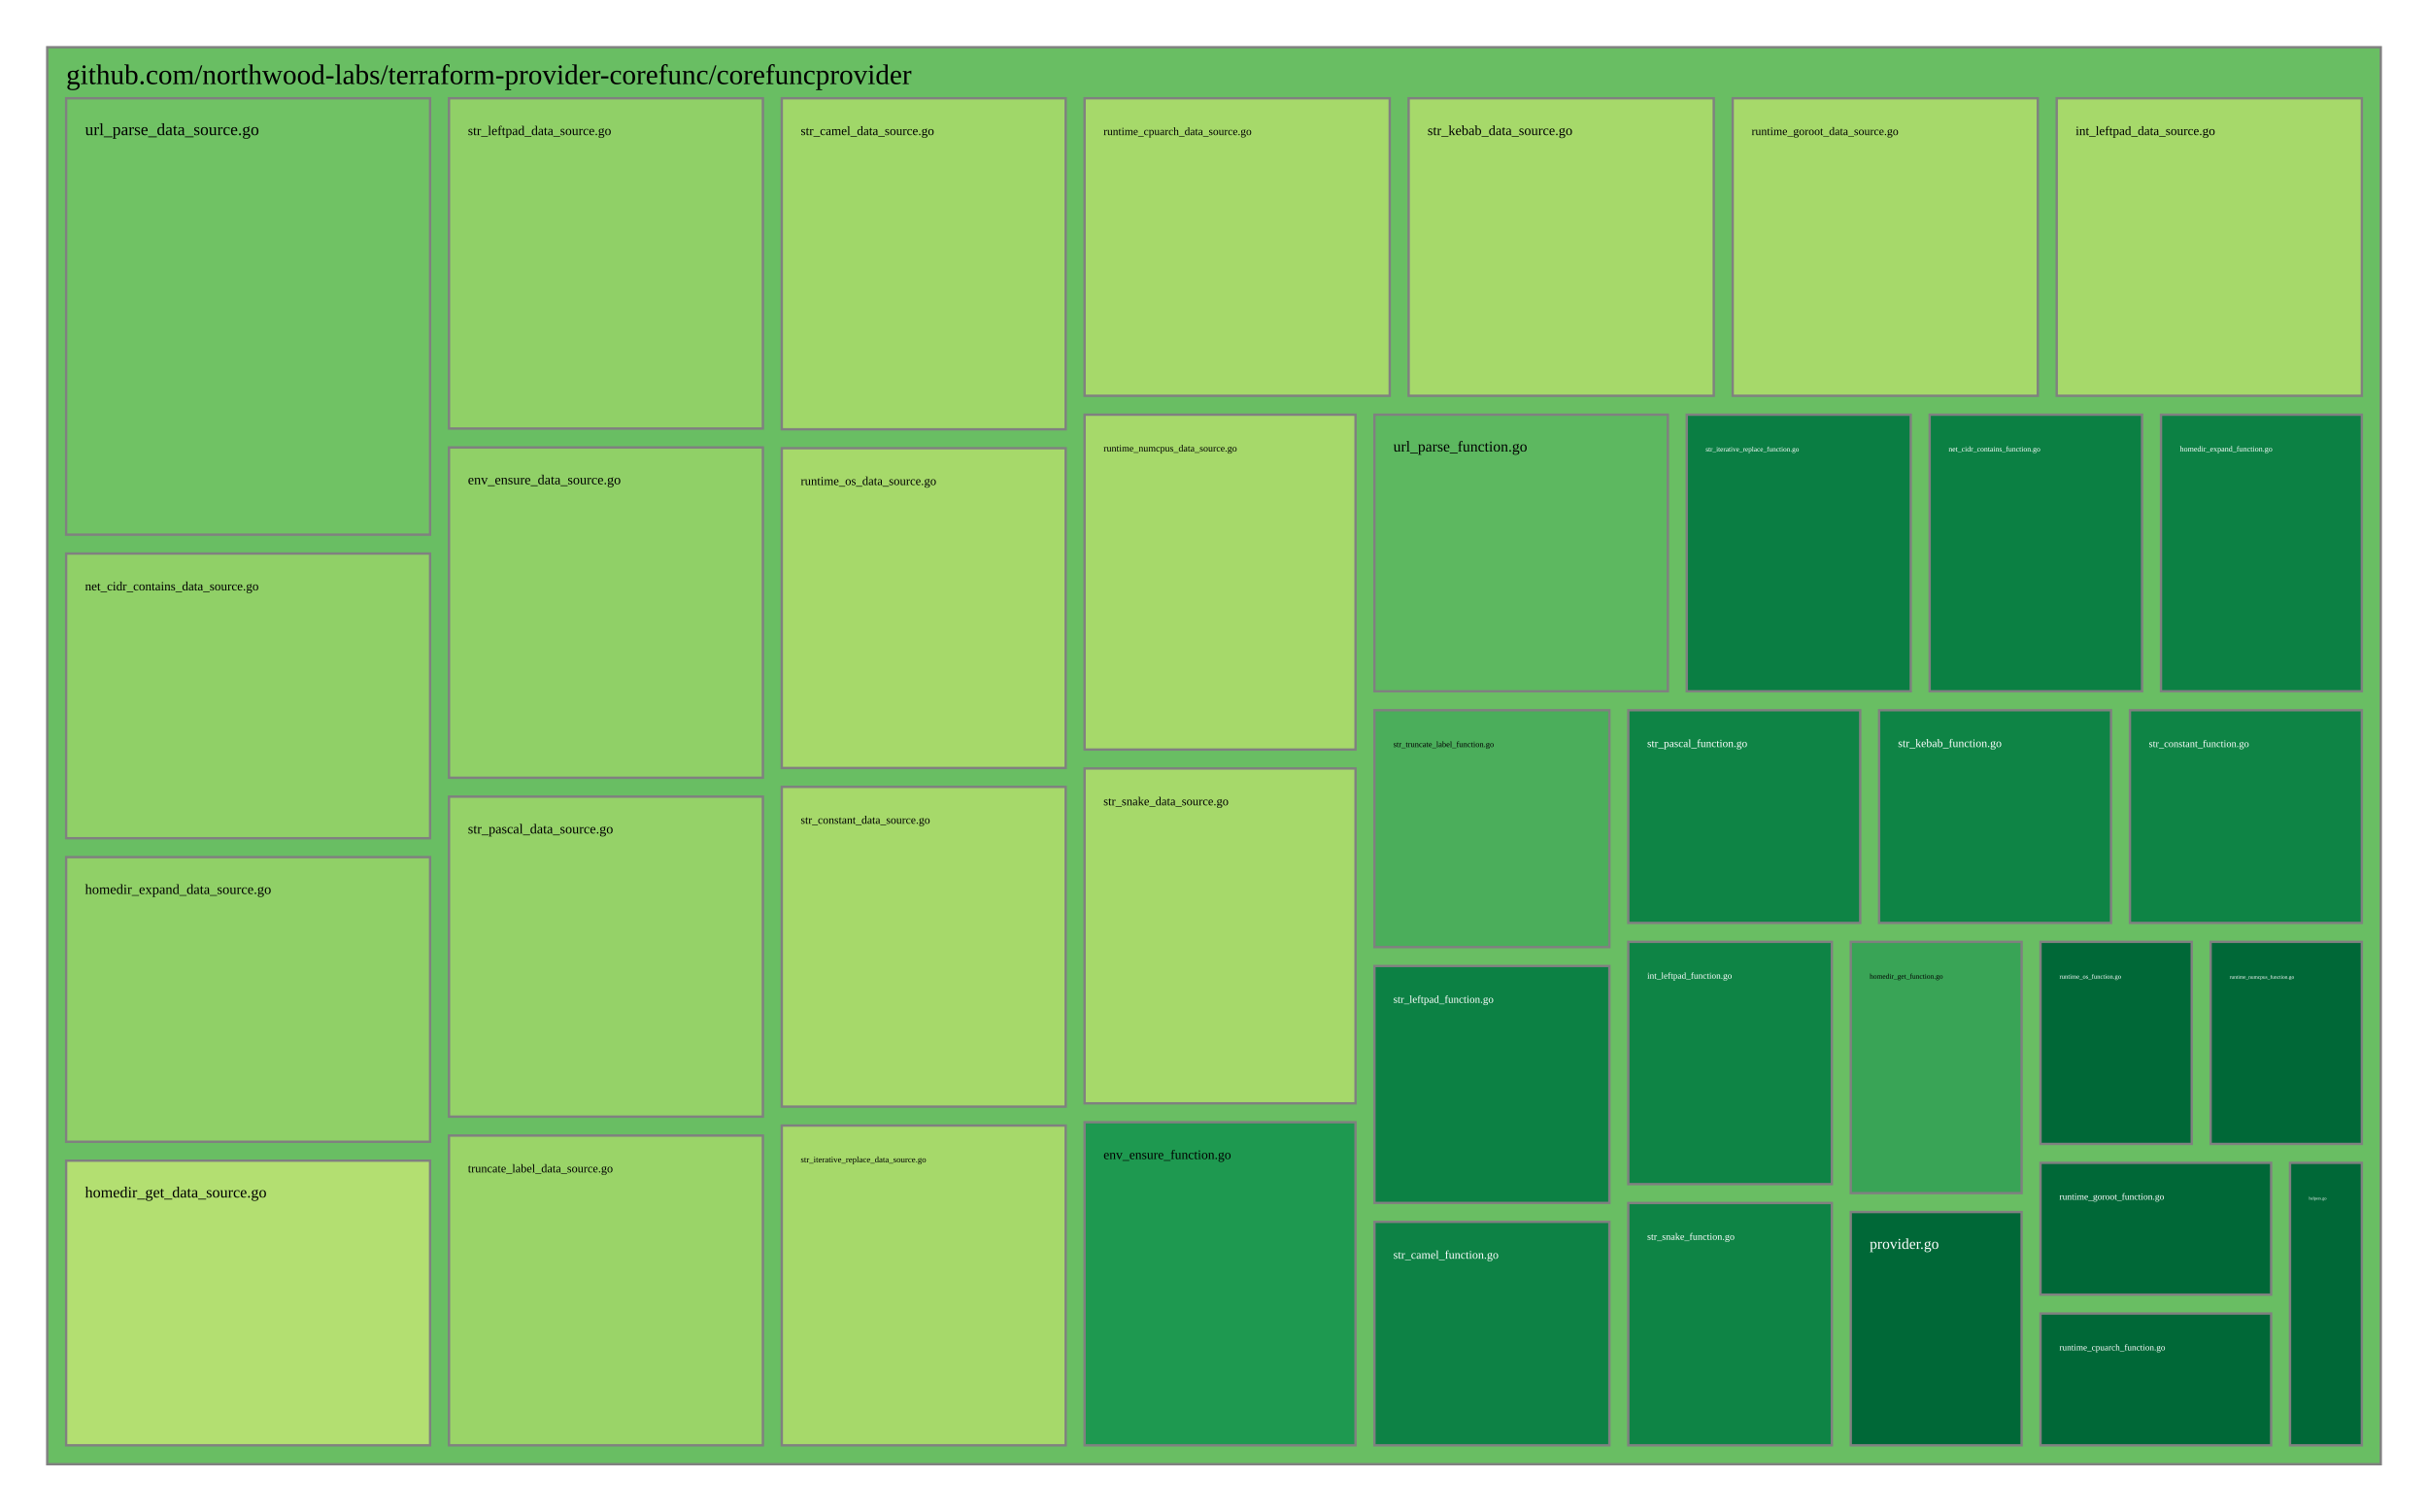
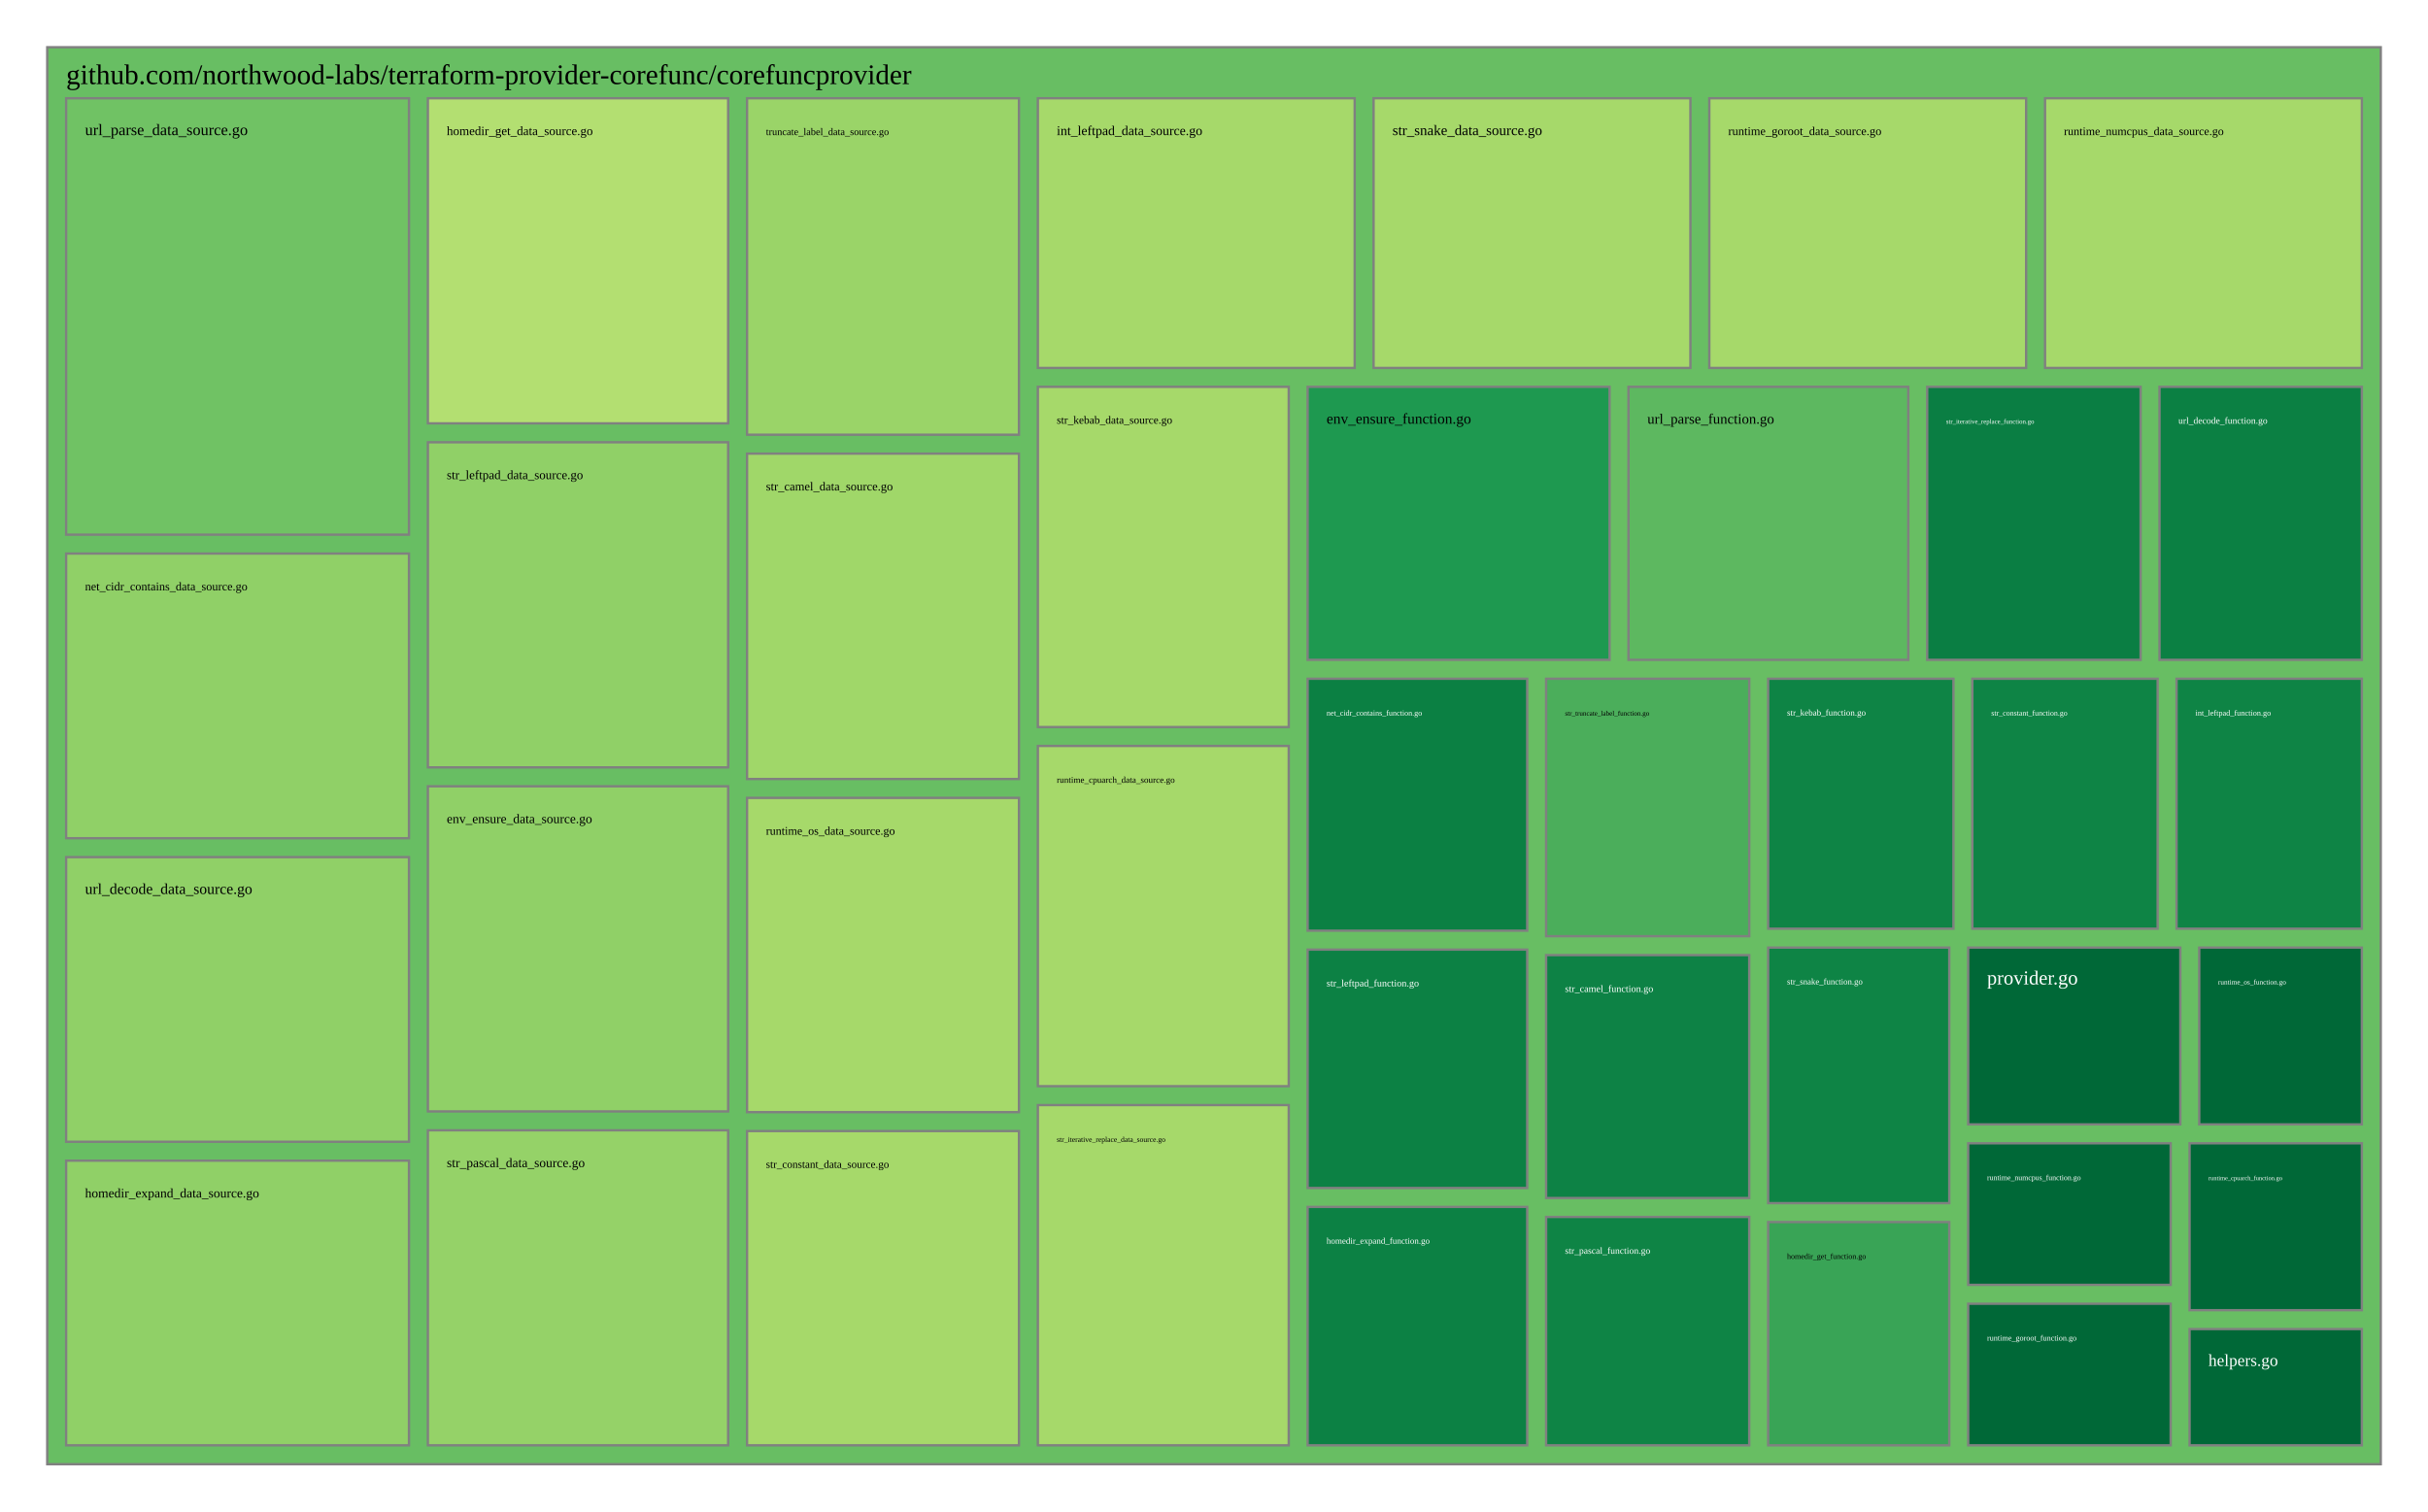
<svg xmlns="http://www.w3.org/2000/svg" viewBox="0 0 1028 640" style="background: white none repeat scroll 0% 0%;">
  <g>
-     <rect x="20" y="20" width="988" height="600" style="fill: rgb(105, 190, 99);opacity:1;fill-opacity:1.00;stroke:rgb(128,128,128);stroke-width:1px;stroke-opacity:1.00;" />
+     <rect x="20" y="20" width="988" height="600" style="fill: rgb(104, 190, 99);opacity:1;fill-opacity:1.00;stroke:rgb(128,128,128);stroke-width:1px;stroke-opacity:1.00;" />
    <text data-notex="1" text-anchor="start" transform="translate(28,35.6) scale(1)" style="font-family: Open Sans, verdana, arial, sans-serif !important; font-size: 12px; fill: rgb(0, 0, 0); fill-opacity: 1.00; white-space: pre;" data-math="N">github.com/northwood-labs/terraform-provider-corefunc/corefuncprovider</text>
  </g>
  <g>
-     <rect x="190.097" y="189.462" width="132.908" height="139.862" style="fill: rgb(144, 208, 103);opacity:1;fill-opacity:1.00;stroke:rgb(128,128,128);stroke-width:1px;stroke-opacity:1.00;" />
-     <text data-notex="1" text-anchor="start" transform="translate(198.0973,205.0617) scale(0.487117)" style="font-family: Open Sans, verdana, arial, sans-serif !important; font-size: 12px; fill: rgb(0, 0, 0); fill-opacity: 1.00; white-space: pre;" data-math="N">env_ensure_data_source.go</text>
+     <rect x="181.156" y="332.942" width="127.138" height="137.671" style="fill: rgb(144, 208, 103);opacity:1;fill-opacity:1.00;stroke:rgb(128,128,128);stroke-width:1px;stroke-opacity:1.00;" />
+     <text data-notex="1" text-anchor="start" transform="translate(189.1563,348.5422) scale(0.463075)" style="font-family: Open Sans, verdana, arial, sans-serif !important; font-size: 12px; fill: rgb(0, 0, 0); fill-opacity: 1.00; white-space: pre;" data-math="N">env_ensure_data_source.go</text>
  </g>
  <g>
-     <rect x="459.2" y="475.193" width="114.722" height="136.807" style="fill: rgb(30, 153, 80);opacity:1;fill-opacity:1.00;stroke:rgb(128,128,128);stroke-width:1px;stroke-opacity:1.00;" />
-     <text data-notex="1" text-anchor="start" transform="translate(467.2,490.793) scale(0.467432)" style="font-family: Open Sans, verdana, arial, sans-serif !important; font-size: 12px; fill: rgb(0, 0, 0); fill-opacity: 1.00; white-space: pre;" data-math="N">env_ensure_function.go</text>
+     <rect x="553.644" y="163.797" width="127.839" height="115.608" style="fill: rgb(30, 153, 80);opacity:1;fill-opacity:1.00;stroke:rgb(128,128,128);stroke-width:1px;stroke-opacity:1.00;" />
+     <text data-notex="1" text-anchor="start" transform="translate(561.6435,179.3972) scale(0.529539)" style="font-family: Open Sans, verdana, arial, sans-serif !important; font-size: 12px; fill: rgb(0, 0, 0); fill-opacity: 1.00; white-space: pre;" data-math="N">env_ensure_function.go</text>
  </g>
  <g>
-     <rect x="969.583" y="492.39" width="30.417" height="119.61" style="fill: rgb(0, 104, 55);opacity:1;fill-opacity:1.00;stroke:rgb(128,128,128);stroke-width:1px;stroke-opacity:1.00;" />
-     <text data-notex="1" text-anchor="start" transform="translate(977.5834,507.9903) scale(0.150173)" style="font-family: Open Sans, verdana, arial, sans-serif !important; font-size: 12px; fill: rgb(255, 255, 255); fill-opacity: 1.00; white-space: pre;" data-math="N">helpers.go</text>
+     <rect x="927.048" y="562.782" width="72.952" height="49.218" style="fill: rgb(0, 104, 55);opacity:1;fill-opacity:1.00;stroke:rgb(128,128,128);stroke-width:1px;stroke-opacity:1.00;" />
+     <text data-notex="1" text-anchor="start" transform="translate(935.0475,578.3821) scale(0.593255)" style="font-family: Open Sans, verdana, arial, sans-serif !important; font-size: 12px; fill: rgb(255, 255, 255); fill-opacity: 1.00; white-space: pre;" data-math="N">helpers.go</text>
  </g>
  <g>
-     <rect x="28" y="362.933" width="154.097" height="120.533" style="fill: rgb(144, 208, 103);opacity:1;fill-opacity:1.00;stroke:rgb(128,128,128);stroke-width:1px;stroke-opacity:1.00;" />
-     <text data-notex="1" text-anchor="start" transform="translate(36,378.5333) scale(0.496039)" style="font-family: Open Sans, verdana, arial, sans-serif !important; font-size: 12px; fill: rgb(0, 0, 0); fill-opacity: 1.00; white-space: pre;" data-math="N">homedir_expand_data_source.go</text>
+     <rect x="28" y="491.467" width="145.156" height="120.533" style="fill: rgb(144, 208, 103);opacity:1;fill-opacity:1.00;stroke:rgb(128,128,128);stroke-width:1px;stroke-opacity:1.00;" />
+     <text data-notex="1" text-anchor="start" transform="translate(36,507.0667) scale(0.463923)" style="font-family: Open Sans, verdana, arial, sans-serif !important; font-size: 12px; fill: rgb(0, 0, 0); fill-opacity: 1.00; white-space: pre;" data-math="N">homedir_expand_data_source.go</text>
  </g>
  <g>
-     <rect x="914.948" y="175.592" width="85.052" height="117.125" style="fill: rgb(12, 129, 68);opacity:1;fill-opacity:1.00;stroke:rgb(128,128,128);stroke-width:1px;stroke-opacity:1.00;" />
-     <text data-notex="1" text-anchor="start" transform="translate(922.9484,191.1923) scale(0.276649)" style="font-family: Open Sans, verdana, arial, sans-serif !important; font-size: 12px; fill: rgb(255, 255, 255); fill-opacity: 1.00; white-space: pre;" data-math="N">homedir_expand_function.go</text>
+     <rect x="553.644" y="511.047" width="92.968" height="100.953" style="fill: rgb(12, 129, 68);opacity:1;fill-opacity:1.00;stroke:rgb(128,128,128);stroke-width:1px;stroke-opacity:1.00;" />
+     <text data-notex="1" text-anchor="start" transform="translate(561.6435,526.6465) scale(0.308366)" style="font-family: Open Sans, verdana, arial, sans-serif !important; font-size: 12px; fill: rgb(255, 255, 255); fill-opacity: 1.00; white-space: pre;" data-math="N">homedir_expand_function.go</text>
  </g>
  <g>
-     <rect x="28" y="491.467" width="154.097" height="120.533" style="fill: rgb(179, 223, 113);opacity:1;fill-opacity:1.00;stroke:rgb(128,128,128);stroke-width:1px;stroke-opacity:1.00;" />
-     <text data-notex="1" text-anchor="start" transform="translate(36,507.0667) scale(0.553274)" style="font-family: Open Sans, verdana, arial, sans-serif !important; font-size: 12px; fill: rgb(0, 0, 0); fill-opacity: 1.00; white-space: pre;" data-math="N">homedir_get_data_source.go</text>
+     <rect x="181.156" y="41.6" width="127.138" height="137.671" style="fill: rgb(179, 223, 113);opacity:1;fill-opacity:1.00;stroke:rgb(128,128,128);stroke-width:1px;stroke-opacity:1.00;" />
+     <text data-notex="1" text-anchor="start" transform="translate(189.1563,57.2) scale(0.445264)" style="font-family: Open Sans, verdana, arial, sans-serif !important; font-size: 12px; fill: rgb(0, 0, 0); fill-opacity: 1.00; white-space: pre;" data-math="N">homedir_get_data_source.go</text>
  </g>
  <g>
-     <rect x="783.595" y="398.81" width="72.342" height="106.409" style="fill: rgb(57, 164, 86);opacity:1;fill-opacity:1.00;stroke:rgb(128,128,128);stroke-width:1px;stroke-opacity:1.00;" />
-     <text data-notex="1" text-anchor="start" transform="translate(791.5954,414.4098) scale(0.255174)" style="font-family: Open Sans, verdana, arial, sans-serif !important; font-size: 12px; fill: rgb(0, 0, 0); fill-opacity: 1.00; white-space: pre;" data-math="N">homedir_get_function.go</text>
+     <rect x="748.616" y="517.459" width="76.697" height="94.541" style="fill: rgb(57, 164, 86);opacity:1;fill-opacity:1.00;stroke:rgb(128,128,128);stroke-width:1px;stroke-opacity:1.00;" />
+     <text data-notex="1" text-anchor="start" transform="translate(756.6164,533.0592) scale(0.274894)" style="font-family: Open Sans, verdana, arial, sans-serif !important; font-size: 12px; fill: rgb(0, 0, 0); fill-opacity: 1.00; white-space: pre;" data-math="N">homedir_get_function.go</text>
  </g>
  <g>
-     <rect x="870.8" y="41.6" width="129.2" height="125.992" style="fill: rgb(166, 217, 106);opacity:1;fill-opacity:1.00;stroke:rgb(128,128,128);stroke-width:1px;stroke-opacity:1.00;" />
-     <text data-notex="1" text-anchor="start" transform="translate(878.8,57.2) scale(0.453526)" style="font-family: Open Sans, verdana, arial, sans-serif !important; font-size: 12px; fill: rgb(0, 0, 0); fill-opacity: 1.00; white-space: pre;" data-math="N">int_leftpad_data_source.go</text>
+     <rect x="439.42" y="41.6" width="134.145" height="114.197" style="fill: rgb(166, 217, 106);opacity:1;fill-opacity:1.00;stroke:rgb(128,128,128);stroke-width:1px;stroke-opacity:1.00;" />
+     <text data-notex="1" text-anchor="start" transform="translate(447.4198,57.2) scale(0.473338)" style="font-family: Open Sans, verdana, arial, sans-serif !important; font-size: 12px; fill: rgb(0, 0, 0); fill-opacity: 1.00; white-space: pre;" data-math="N">int_leftpad_data_source.go</text>
  </g>
  <g>
-     <rect x="689.401" y="398.81" width="86.195" height="102.595" style="fill: rgb(14, 132, 69);opacity:1;fill-opacity:1.00;stroke:rgb(128,128,128);stroke-width:1px;stroke-opacity:1.00;" />
-     <text data-notex="1" text-anchor="start" transform="translate(697.4008,414.4098) scale(0.31791)" style="font-family: Open Sans, verdana, arial, sans-serif !important; font-size: 12px; fill: rgb(255, 255, 255); fill-opacity: 1.00; white-space: pre;" data-math="N">int_leftpad_function.go</text>
+     <rect x="921.539" y="287.405" width="78.461" height="105.841" style="fill: rgb(14, 132, 69);opacity:1;fill-opacity:1.00;stroke:rgb(128,128,128);stroke-width:1px;stroke-opacity:1.00;" />
+     <text data-notex="1" text-anchor="start" transform="translate(929.5388,303.0052) scale(0.282886)" style="font-family: Open Sans, verdana, arial, sans-serif !important; font-size: 12px; fill: rgb(255, 255, 255); fill-opacity: 1.00; white-space: pre;" data-math="N">int_leftpad_function.go</text>
  </g>
  <g>
-     <rect x="28" y="234.4" width="154.097" height="120.533" style="fill: rgb(144, 208, 103);opacity:1;fill-opacity:1.00;stroke:rgb(128,128,128);stroke-width:1px;stroke-opacity:1.00;" />
-     <text data-notex="1" text-anchor="start" transform="translate(36,250) scale(0.449535)" style="font-family: Open Sans, verdana, arial, sans-serif !important; font-size: 12px; fill: rgb(0, 0, 0); fill-opacity: 1.00; white-space: pre;" data-math="N">net_cidr_contains_data_source.go</text>
+     <rect x="28" y="234.4" width="145.156" height="120.533" style="fill: rgb(144, 208, 103);opacity:1;fill-opacity:1.00;stroke:rgb(128,128,128);stroke-width:1px;stroke-opacity:1.00;" />
+     <text data-notex="1" text-anchor="start" transform="translate(36,250) scale(0.420431)" style="font-family: Open Sans, verdana, arial, sans-serif !important; font-size: 12px; fill: rgb(0, 0, 0); fill-opacity: 1.00; white-space: pre;" data-math="N">net_cidr_contains_data_source.go</text>
  </g>
  <g>
-     <rect x="816.999" y="175.592" width="89.949" height="117.125" style="fill: rgb(11, 128, 67);opacity:1;fill-opacity:1.00;stroke:rgb(128,128,128);stroke-width:1px;stroke-opacity:1.00;" />
-     <text data-notex="1" text-anchor="start" transform="translate(824.9993,191.1923) scale(0.265622)" style="font-family: Open Sans, verdana, arial, sans-serif !important; font-size: 12px; fill: rgb(255, 255, 255); fill-opacity: 1.00; white-space: pre;" data-math="N">net_cidr_contains_function.go</text>
+     <rect x="553.644" y="287.405" width="92.968" height="106.688" style="fill: rgb(11, 128, 67);opacity:1;fill-opacity:1.00;stroke:rgb(128,128,128);stroke-width:1px;stroke-opacity:1.00;" />
+     <text data-notex="1" text-anchor="start" transform="translate(561.6435,303.0052) scale(0.276466)" style="font-family: Open Sans, verdana, arial, sans-serif !important; font-size: 12px; fill: rgb(255, 255, 255); fill-opacity: 1.00; white-space: pre;" data-math="N">net_cidr_contains_function.go</text>
  </g>
  <g>
-     <rect x="783.595" y="513.219" width="72.342" height="98.781" style="fill: rgb(0, 104, 55);opacity:1;fill-opacity:1.00;stroke:rgb(128,128,128);stroke-width:1px;stroke-opacity:1.00;" />
-     <text data-notex="1" text-anchor="start" transform="translate(791.5954,528.8185) scale(0.533545)" style="font-family: Open Sans, verdana, arial, sans-serif !important; font-size: 12px; fill: rgb(255, 255, 255); fill-opacity: 1.00; white-space: pre;" data-math="N">provider.go</text>
+     <rect x="833.313" y="401.246" width="89.825" height="74.861" style="fill: rgb(0, 104, 55);opacity:1;fill-opacity:1.00;stroke:rgb(128,128,128);stroke-width:1px;stroke-opacity:1.00;" />
+     <text data-notex="1" text-anchor="start" transform="translate(841.3131,416.8464) scale(0.699097)" style="font-family: Open Sans, verdana, arial, sans-serif !important; font-size: 12px; fill: rgb(255, 255, 255); fill-opacity: 1.00; white-space: pre;" data-math="N">provider.go</text>
  </g>
  <g>
-     <rect x="459.2" y="41.6" width="129.2" height="125.992" style="fill: rgb(166, 217, 106);opacity:1;fill-opacity:1.00;stroke:rgb(128,128,128);stroke-width:1px;stroke-opacity:1.00;" />
-     <text data-notex="1" text-anchor="start" transform="translate(467.2,57.2) scale(0.393056)" style="font-family: Open Sans, verdana, arial, sans-serif !important; font-size: 12px; fill: rgb(0, 0, 0); fill-opacity: 1.00; white-space: pre;" data-math="N">runtime_cpuarch_data_source.go</text>
+     <rect x="439.42" y="315.865" width="106.224" height="144.068" style="fill: rgb(166, 217, 106);opacity:1;fill-opacity:1.00;stroke:rgb(128,128,128);stroke-width:1px;stroke-opacity:1.00;" />
+     <text data-notex="1" text-anchor="start" transform="translate(447.4198,331.4648) scale(0.313277)" style="font-family: Open Sans, verdana, arial, sans-serif !important; font-size: 12px; fill: rgb(0, 0, 0); fill-opacity: 1.00; white-space: pre;" data-math="N">runtime_cpuarch_data_source.go</text>
  </g>
  <g>
-     <rect x="863.938" y="556.195" width="97.646" height="55.805" style="fill: rgb(0, 104, 55);opacity:1;fill-opacity:1.00;stroke:rgb(128,128,128);stroke-width:1px;stroke-opacity:1.00;" />
-     <text data-notex="1" text-anchor="start" transform="translate(871.9378,571.7951) scale(0.314991)" style="font-family: Open Sans, verdana, arial, sans-serif !important; font-size: 12px; fill: rgb(255, 255, 255); fill-opacity: 1.00; white-space: pre;" data-math="N">runtime_cpuarch_function.go</text>
+     <rect x="927.048" y="484.108" width="72.952" height="70.675" style="fill: rgb(0, 104, 55);opacity:1;fill-opacity:1.00;stroke:rgb(128,128,128);stroke-width:1px;stroke-opacity:1.00;" />
+     <text data-notex="1" text-anchor="start" transform="translate(935.0475,499.7076) scale(0.219724)" style="font-family: Open Sans, verdana, arial, sans-serif !important; font-size: 12px; fill: rgb(255, 255, 255); fill-opacity: 1.00; white-space: pre;" data-math="N">runtime_cpuarch_function.go</text>
  </g>
  <g>
-     <rect x="733.6" y="41.6" width="129.2" height="125.992" style="fill: rgb(166, 217, 106);opacity:1;fill-opacity:1.00;stroke:rgb(128,128,128);stroke-width:1px;stroke-opacity:1.00;" />
-     <text data-notex="1" text-anchor="start" transform="translate(741.6,57.2) scale(0.406609)" style="font-family: Open Sans, verdana, arial, sans-serif !important; font-size: 12px; fill: rgb(0, 0, 0); fill-opacity: 1.00; white-space: pre;" data-math="N">runtime_goroot_data_source.go</text>
+     <rect x="723.71" y="41.6" width="134.145" height="114.197" style="fill: rgb(166, 217, 106);opacity:1;fill-opacity:1.00;stroke:rgb(128,128,128);stroke-width:1px;stroke-opacity:1.00;" />
+     <text data-notex="1" text-anchor="start" transform="translate(731.7099,57.2) scale(0.424372)" style="font-family: Open Sans, verdana, arial, sans-serif !important; font-size: 12px; fill: rgb(0, 0, 0); fill-opacity: 1.00; white-space: pre;" data-math="N">runtime_goroot_data_source.go</text>
  </g>
  <g>
-     <rect x="863.938" y="492.39" width="97.646" height="55.805" style="fill: rgb(0, 104, 55);opacity:1;fill-opacity:1.00;stroke:rgb(128,128,128);stroke-width:1px;stroke-opacity:1.00;" />
-     <text data-notex="1" text-anchor="start" transform="translate(871.9378,507.9903) scale(0.327106)" style="font-family: Open Sans, verdana, arial, sans-serif !important; font-size: 12px; fill: rgb(255, 255, 255); fill-opacity: 1.00; white-space: pre;" data-math="N">runtime_goroot_function.go</text>
+     <rect x="833.313" y="552.054" width="85.734" height="59.946" style="fill: rgb(0, 104, 55);opacity:1;fill-opacity:1.00;stroke:rgb(128,128,128);stroke-width:1px;stroke-opacity:1.00;" />
+     <text data-notex="1" text-anchor="start" transform="translate(841.3131,567.6538) scale(0.279385)" style="font-family: Open Sans, verdana, arial, sans-serif !important; font-size: 12px; fill: rgb(255, 255, 255); fill-opacity: 1.00; white-space: pre;" data-math="N">runtime_goroot_function.go</text>
  </g>
  <g>
-     <rect x="459.2" y="175.592" width="114.722" height="141.8" style="fill: rgb(166, 217, 106);opacity:1;fill-opacity:1.00;stroke:rgb(128,128,128);stroke-width:1px;stroke-opacity:1.00;" />
-     <text data-notex="1" text-anchor="start" transform="translate(467.2,191.1923) scale(0.342783)" style="font-family: Open Sans, verdana, arial, sans-serif !important; font-size: 12px; fill: rgb(0, 0, 0); fill-opacity: 1.00; white-space: pre;" data-math="N">runtime_numcpus_data_source.go</text>
+     <rect x="865.855" y="41.6" width="134.145" height="114.197" style="fill: rgb(166, 217, 106);opacity:1;fill-opacity:1.00;stroke:rgb(128,128,128);stroke-width:1px;stroke-opacity:1.00;" />
+     <text data-notex="1" text-anchor="start" transform="translate(873.855,57.2) scale(0.410226)" style="font-family: Open Sans, verdana, arial, sans-serif !important; font-size: 12px; fill: rgb(0, 0, 0); fill-opacity: 1.00; white-space: pre;" data-math="N">runtime_numcpus_data_source.go</text>
  </g>
  <g>
-     <rect x="935.969" y="398.81" width="64.031" height="85.58" style="fill: rgb(0, 104, 55);opacity:1;fill-opacity:1.00;stroke:rgb(128,128,128);stroke-width:1px;stroke-opacity:1.00;" />
-     <text data-notex="1" text-anchor="start" transform="translate(943.9689,414.4098) scale(0.185305)" style="font-family: Open Sans, verdana, arial, sans-serif !important; font-size: 12px; fill: rgb(255, 255, 255); fill-opacity: 1.00; white-space: pre;" data-math="N">runtime_numcpus_function.go</text>
+     <rect x="833.313" y="484.108" width="85.734" height="59.946" style="fill: rgb(0, 104, 55);opacity:1;fill-opacity:1.00;stroke:rgb(128,128,128);stroke-width:1px;stroke-opacity:1.00;" />
+     <text data-notex="1" text-anchor="start" transform="translate(841.3131,499.7076) scale(0.269037)" style="font-family: Open Sans, verdana, arial, sans-serif !important; font-size: 12px; fill: rgb(255, 255, 255); fill-opacity: 1.00; white-space: pre;" data-math="N">runtime_numcpus_function.go</text>
  </g>
  <g>
-     <rect x="331.005" y="189.785" width="120.195" height="135.405" style="fill: rgb(166, 217, 106);opacity:1;fill-opacity:1.00;stroke:rgb(128,128,128);stroke-width:1px;stroke-opacity:1.00;" />
-     <text data-notex="1" text-anchor="start" transform="translate(339.0054,205.3851) scale(0.434144)" style="font-family: Open Sans, verdana, arial, sans-serif !important; font-size: 12px; fill: rgb(0, 0, 0); fill-opacity: 1.00; white-space: pre;" data-math="N">runtime_os_data_source.go</text>
+     <rect x="316.294" y="337.854" width="115.126" height="133.073" style="fill: rgb(166, 217, 106);opacity:1;fill-opacity:1.00;stroke:rgb(128,128,128);stroke-width:1px;stroke-opacity:1.00;" />
+     <text data-notex="1" text-anchor="start" transform="translate(324.2942,353.4537) scale(0.413023)" style="font-family: Open Sans, verdana, arial, sans-serif !important; font-size: 12px; fill: rgb(0, 0, 0); fill-opacity: 1.00; white-space: pre;" data-math="N">runtime_os_data_source.go</text>
  </g>
  <g>
-     <rect x="863.938" y="398.81" width="64.031" height="85.58" style="fill: rgb(0, 104, 55);opacity:1;fill-opacity:1.00;stroke:rgb(128,128,128);stroke-width:1px;stroke-opacity:1.00;" />
-     <text data-notex="1" text-anchor="start" transform="translate(871.9378,414.4098) scale(0.22742)" style="font-family: Open Sans, verdana, arial, sans-serif !important; font-size: 12px; fill: rgb(255, 255, 255); fill-opacity: 1.00; white-space: pre;" data-math="N">runtime_os_function.go</text>
+     <rect x="931.138" y="401.246" width="68.862" height="74.861" style="fill: rgb(0, 104, 55);opacity:1;fill-opacity:1.00;stroke:rgb(128,128,128);stroke-width:1px;stroke-opacity:1.00;" />
+     <text data-notex="1" text-anchor="start" transform="translate(939.1378,416.8464) scale(0.250295)" style="font-family: Open Sans, verdana, arial, sans-serif !important; font-size: 12px; fill: rgb(255, 255, 255); fill-opacity: 1.00; white-space: pre;" data-math="N">runtime_os_function.go</text>
  </g>
  <g>
-     <rect x="331.005" y="41.6" width="120.195" height="140.185" style="fill: rgb(160, 215, 105);opacity:1;fill-opacity:1.00;stroke:rgb(128,128,128);stroke-width:1px;stroke-opacity:1.00;" />
-     <text data-notex="1" text-anchor="start" transform="translate(339.0054,57.2) scale(0.452233)" style="font-family: Open Sans, verdana, arial, sans-serif !important; font-size: 12px; fill: rgb(0, 0, 0); fill-opacity: 1.00; white-space: pre;" data-math="N">str_camel_data_source.go</text>
+     <rect x="316.294" y="192.078" width="115.126" height="137.776" style="fill: rgb(160, 215, 105);opacity:1;fill-opacity:1.00;stroke:rgb(128,128,128);stroke-width:1px;stroke-opacity:1.00;" />
+     <text data-notex="1" text-anchor="start" transform="translate(324.2942,207.678) scale(0.430233)" style="font-family: Open Sans, verdana, arial, sans-serif !important; font-size: 12px; fill: rgb(0, 0, 0); fill-opacity: 1.00; white-space: pre;" data-math="N">str_camel_data_source.go</text>
  </g>
  <g>
-     <rect x="581.922" y="517.373" width="99.479" height="94.627" style="fill: rgb(13, 130, 69);opacity:1;fill-opacity:1.00;stroke:rgb(128,128,128);stroke-width:1px;stroke-opacity:1.00;" />
-     <text data-notex="1" text-anchor="start" transform="translate(589.9216,532.9733) scale(0.414084)" style="font-family: Open Sans, verdana, arial, sans-serif !important; font-size: 12px; fill: rgb(255, 255, 255); fill-opacity: 1.00; white-space: pre;" data-math="N">str_camel_function.go</text>
+     <rect x="654.612" y="404.429" width="86.005" height="102.865" style="fill: rgb(13, 130, 69);opacity:1;fill-opacity:1.00;stroke:rgb(128,128,128);stroke-width:1px;stroke-opacity:1.00;" />
+     <text data-notex="1" text-anchor="start" transform="translate(662.6116,420.0293) scale(0.347246)" style="font-family: Open Sans, verdana, arial, sans-serif !important; font-size: 12px; fill: rgb(255, 255, 255); fill-opacity: 1.00; white-space: pre;" data-math="N">str_camel_function.go</text>
  </g>
  <g>
-     <rect x="331.005" y="333.19" width="120.195" height="135.405" style="fill: rgb(166, 217, 106);opacity:1;fill-opacity:1.00;stroke:rgb(128,128,128);stroke-width:1px;stroke-opacity:1.00;" />
-     <text data-notex="1" text-anchor="start" transform="translate(339.0054,348.7901) scale(0.401985)" style="font-family: Open Sans, verdana, arial, sans-serif !important; font-size: 12px; fill: rgb(0, 0, 0); fill-opacity: 1.00; white-space: pre;" data-math="N">str_constant_data_source.go</text>
+     <rect x="316.294" y="478.927" width="115.126" height="133.073" style="fill: rgb(166, 217, 106);opacity:1;fill-opacity:1.00;stroke:rgb(128,128,128);stroke-width:1px;stroke-opacity:1.00;" />
+     <text data-notex="1" text-anchor="start" transform="translate(324.2942,494.5268) scale(0.382429)" style="font-family: Open Sans, verdana, arial, sans-serif !important; font-size: 12px; fill: rgb(0, 0, 0); fill-opacity: 1.00; white-space: pre;" data-math="N">str_constant_data_source.go</text>
  </g>
  <g>
-     <rect x="901.8" y="300.717" width="98.2" height="90.093" style="fill: rgb(14, 132, 69);opacity:1;fill-opacity:1.00;stroke:rgb(128,128,128);stroke-width:1px;stroke-opacity:1.00;" />
-     <text data-notex="1" text-anchor="start" transform="translate(909.8003,316.3168) scale(0.35677)" style="font-family: Open Sans, verdana, arial, sans-serif !important; font-size: 12px; fill: rgb(255, 255, 255); fill-opacity: 1.00; white-space: pre;" data-math="N">str_constant_function.go</text>
+     <rect x="835.078" y="287.405" width="78.461" height="105.841" style="fill: rgb(14, 132, 69);opacity:1;fill-opacity:1.00;stroke:rgb(128,128,128);stroke-width:1px;stroke-opacity:1.00;" />
+     <text data-notex="1" text-anchor="start" transform="translate(843.0776,303.0052) scale(0.271099)" style="font-family: Open Sans, verdana, arial, sans-serif !important; font-size: 12px; fill: rgb(255, 255, 255); fill-opacity: 1.00; white-space: pre;" data-math="N">str_constant_function.go</text>
  </g>
  <g>
-     <rect x="331.005" y="476.595" width="120.195" height="135.405" style="fill: rgb(166, 217, 106);opacity:1;fill-opacity:1.00;stroke:rgb(128,128,128);stroke-width:1px;stroke-opacity:1.00;" />
-     <text data-notex="1" text-anchor="start" transform="translate(339.0054,492.195) scale(0.301489)" style="font-family: Open Sans, verdana, arial, sans-serif !important; font-size: 12px; fill: rgb(0, 0, 0); fill-opacity: 1.00; white-space: pre;" data-math="N">str_iterative_replace_data_source.go</text>
+     <rect x="439.42" y="467.932" width="106.224" height="144.068" style="fill: rgb(166, 217, 106);opacity:1;fill-opacity:1.00;stroke:rgb(128,128,128);stroke-width:1px;stroke-opacity:1.00;" />
+     <text data-notex="1" text-anchor="start" transform="translate(447.4198,483.5324) scale(0.261064)" style="font-family: Open Sans, verdana, arial, sans-serif !important; font-size: 12px; fill: rgb(0, 0, 0); fill-opacity: 1.00; white-space: pre;" data-math="N">str_iterative_replace_data_source.go</text>
  </g>
  <g>
-     <rect x="714.153" y="175.592" width="94.847" height="117.125" style="fill: rgb(10, 126, 67);opacity:1;fill-opacity:1.00;stroke:rgb(128,128,128);stroke-width:1px;stroke-opacity:1.00;" />
-     <text data-notex="1" text-anchor="start" transform="translate(722.1528,191.1923) scale(0.248884)" style="font-family: Open Sans, verdana, arial, sans-serif !important; font-size: 12px; fill: rgb(255, 255, 255); fill-opacity: 1.00; white-space: pre;" data-math="N">str_iterative_replace_function.go</text>
+     <rect x="815.952" y="163.797" width="90.366" height="115.608" style="fill: rgb(10, 126, 67);opacity:1;fill-opacity:1.00;stroke:rgb(128,128,128);stroke-width:1px;stroke-opacity:1.00;" />
+     <text data-notex="1" text-anchor="start" transform="translate(823.9524,179.3972) scale(0.234741)" style="font-family: Open Sans, verdana, arial, sans-serif !important; font-size: 12px; fill: rgb(255, 255, 255); fill-opacity: 1.00; white-space: pre;" data-math="N">str_iterative_replace_function.go</text>
  </g>
  <g>
-     <rect x="596.4" y="41.6" width="129.2" height="125.992" style="fill: rgb(166, 217, 106);opacity:1;fill-opacity:1.00;stroke:rgb(128,128,128);stroke-width:1px;stroke-opacity:1.00;" />
-     <text data-notex="1" text-anchor="start" transform="translate(604.4,57.2) scale(0.491319)" style="font-family: Open Sans, verdana, arial, sans-serif !important; font-size: 12px; fill: rgb(0, 0, 0); fill-opacity: 1.00; white-space: pre;" data-math="N">str_kebab_data_source.go</text>
+     <rect x="439.42" y="163.797" width="106.224" height="144.068" style="fill: rgb(166, 217, 106);opacity:1;fill-opacity:1.00;stroke:rgb(128,128,128);stroke-width:1px;stroke-opacity:1.00;" />
+     <text data-notex="1" text-anchor="start" transform="translate(447.4198,179.3972) scale(0.391596)" style="font-family: Open Sans, verdana, arial, sans-serif !important; font-size: 12px; fill: rgb(0, 0, 0); fill-opacity: 1.00; white-space: pre;" data-math="N">str_kebab_data_source.go</text>
  </g>
  <g>
-     <rect x="795.601" y="300.717" width="98.2" height="90.093" style="fill: rgb(14, 132, 69);opacity:1;fill-opacity:1.00;stroke:rgb(128,128,128);stroke-width:1px;stroke-opacity:1.00;" />
-     <text data-notex="1" text-anchor="start" transform="translate(803.6006,316.3168) scale(0.407737)" style="font-family: Open Sans, verdana, arial, sans-serif !important; font-size: 12px; fill: rgb(255, 255, 255); fill-opacity: 1.00; white-space: pre;" data-math="N">str_kebab_function.go</text>
+     <rect x="748.616" y="287.405" width="78.461" height="105.841" style="fill: rgb(14, 132, 69);opacity:1;fill-opacity:1.00;stroke:rgb(128,128,128);stroke-width:1px;stroke-opacity:1.00;" />
+     <text data-notex="1" text-anchor="start" transform="translate(756.6164,303.0052) scale(0.309827)" style="font-family: Open Sans, verdana, arial, sans-serif !important; font-size: 12px; fill: rgb(255, 255, 255); fill-opacity: 1.00; white-space: pre;" data-math="N">str_kebab_function.go</text>
  </g>
  <g>
-     <rect x="190.097" y="41.6" width="132.908" height="139.862" style="fill: rgb(144, 208, 103);opacity:1;fill-opacity:1.00;stroke:rgb(128,128,128);stroke-width:1px;stroke-opacity:1.00;" />
-     <text data-notex="1" text-anchor="start" transform="translate(198.0973,57.2) scale(0.468382)" style="font-family: Open Sans, verdana, arial, sans-serif !important; font-size: 12px; fill: rgb(0, 0, 0); fill-opacity: 1.00; white-space: pre;" data-math="N">str_leftpad_data_source.go</text>
+     <rect x="181.156" y="187.271" width="127.138" height="137.671" style="fill: rgb(144, 208, 103);opacity:1;fill-opacity:1.00;stroke:rgb(128,128,128);stroke-width:1px;stroke-opacity:1.00;" />
+     <text data-notex="1" text-anchor="start" transform="translate(189.1563,202.8711) scale(0.445264)" style="font-family: Open Sans, verdana, arial, sans-serif !important; font-size: 12px; fill: rgb(0, 0, 0); fill-opacity: 1.00; white-space: pre;" data-math="N">str_leftpad_data_source.go</text>
  </g>
  <g>
-     <rect x="581.922" y="409.045" width="99.479" height="100.328" style="fill: rgb(12, 129, 68);opacity:1;fill-opacity:1.00;stroke:rgb(128,128,128);stroke-width:1px;stroke-opacity:1.00;" />
-     <text data-notex="1" text-anchor="start" transform="translate(589.9216,424.645) scale(0.378076)" style="font-family: Open Sans, verdana, arial, sans-serif !important; font-size: 12px; fill: rgb(255, 255, 255); fill-opacity: 1.00; white-space: pre;" data-math="N">str_leftpad_function.go</text>
+     <rect x="553.644" y="402.093" width="92.968" height="100.953" style="fill: rgb(12, 129, 68);opacity:1;fill-opacity:1.00;stroke:rgb(128,128,128);stroke-width:1px;stroke-opacity:1.00;" />
+     <text data-notex="1" text-anchor="start" transform="translate(561.6435,417.6931) scale(0.348587)" style="font-family: Open Sans, verdana, arial, sans-serif !important; font-size: 12px; fill: rgb(255, 255, 255); fill-opacity: 1.00; white-space: pre;" data-math="N">str_leftpad_function.go</text>
  </g>
  <g>
-     <rect x="190.097" y="337.323" width="132.908" height="135.513" style="fill: rgb(149, 210, 104);opacity:1;fill-opacity:1.00;stroke:rgb(128,128,128);stroke-width:1px;stroke-opacity:1.00;" />
-     <text data-notex="1" text-anchor="start" transform="translate(198.0973,352.9233) scale(0.487117)" style="font-family: Open Sans, verdana, arial, sans-serif !important; font-size: 12px; fill: rgb(0, 0, 0); fill-opacity: 1.00; white-space: pre;" data-math="N">str_pascal_data_source.go</text>
+     <rect x="181.156" y="478.613" width="127.138" height="133.387" style="fill: rgb(149, 210, 104);opacity:1;fill-opacity:1.00;stroke:rgb(128,128,128);stroke-width:1px;stroke-opacity:1.00;" />
+     <text data-notex="1" text-anchor="start" transform="translate(189.1563,494.2133) scale(0.463075)" style="font-family: Open Sans, verdana, arial, sans-serif !important; font-size: 12px; fill: rgb(0, 0, 0); fill-opacity: 1.00; white-space: pre;" data-math="N">str_pascal_data_source.go</text>
  </g>
  <g>
-     <rect x="689.401" y="300.717" width="98.2" height="90.093" style="fill: rgb(14, 132, 69);opacity:1;fill-opacity:1.00;stroke:rgb(128,128,128);stroke-width:1px;stroke-opacity:1.00;" />
-     <text data-notex="1" text-anchor="start" transform="translate(697.4008,316.3168) scale(0.389203)" style="font-family: Open Sans, verdana, arial, sans-serif !important; font-size: 12px; fill: rgb(255, 255, 255); fill-opacity: 1.00; white-space: pre;" data-math="N">str_pascal_function.go</text>
+     <rect x="654.612" y="515.294" width="86.005" height="96.706" style="fill: rgb(14, 132, 69);opacity:1;fill-opacity:1.00;stroke:rgb(128,128,128);stroke-width:1px;stroke-opacity:1.00;" />
+     <text data-notex="1" text-anchor="start" transform="translate(662.6116,530.8942) scale(0.331462)" style="font-family: Open Sans, verdana, arial, sans-serif !important; font-size: 12px; fill: rgb(255, 255, 255); fill-opacity: 1.00; white-space: pre;" data-math="N">str_pascal_function.go</text>
  </g>
  <g>
-     <rect x="459.2" y="325.393" width="114.722" height="141.8" style="fill: rgb(166, 217, 106);opacity:1;fill-opacity:1.00;stroke:rgb(128,128,128);stroke-width:1px;stroke-opacity:1.00;" />
-     <text data-notex="1" text-anchor="start" transform="translate(467.2,340.9926) scale(0.428479)" style="font-family: Open Sans, verdana, arial, sans-serif !important; font-size: 12px; fill: rgb(0, 0, 0); fill-opacity: 1.00; white-space: pre;" data-math="N">str_snake_data_source.go</text>
+     <rect x="581.565" y="41.6" width="134.145" height="114.197" style="fill: rgb(166, 217, 106);opacity:1;fill-opacity:1.00;stroke:rgb(128,128,128);stroke-width:1px;stroke-opacity:1.00;" />
+     <text data-notex="1" text-anchor="start" transform="translate(589.5649,57.2) scale(0.512782)" style="font-family: Open Sans, verdana, arial, sans-serif !important; font-size: 12px; fill: rgb(0, 0, 0); fill-opacity: 1.00; white-space: pre;" data-math="N">str_snake_data_source.go</text>
  </g>
  <g>
-     <rect x="689.401" y="509.405" width="86.195" height="102.595" style="fill: rgb(14, 132, 69);opacity:1;fill-opacity:1.00;stroke:rgb(128,128,128);stroke-width:1px;stroke-opacity:1.00;" />
-     <text data-notex="1" text-anchor="start" transform="translate(697.4008,525.0049) scale(0.348187)" style="font-family: Open Sans, verdana, arial, sans-serif !important; font-size: 12px; fill: rgb(255, 255, 255); fill-opacity: 1.00; white-space: pre;" data-math="N">str_snake_function.go</text>
+     <rect x="748.616" y="401.246" width="76.697" height="108.213" style="fill: rgb(14, 132, 69);opacity:1;fill-opacity:1.00;stroke:rgb(128,128,128);stroke-width:1px;stroke-opacity:1.00;" />
+     <text data-notex="1" text-anchor="start" transform="translate(756.6164,416.8464) scale(0.301075)" style="font-family: Open Sans, verdana, arial, sans-serif !important; font-size: 12px; fill: rgb(255, 255, 255); fill-opacity: 1.00; white-space: pre;" data-math="N">str_snake_function.go</text>
  </g>
  <g>
-     <rect x="581.922" y="300.717" width="99.479" height="100.328" style="fill: rgb(75, 174, 91);opacity:1;fill-opacity:1.00;stroke:rgb(128,128,128);stroke-width:1px;stroke-opacity:1.00;" />
-     <text data-notex="1" text-anchor="start" transform="translate(589.9216,316.3168) scale(0.289858)" style="font-family: Open Sans, verdana, arial, sans-serif !important; font-size: 12px; fill: rgb(0, 0, 0); fill-opacity: 1.00; white-space: pre;" data-math="N">str_truncate_label_function.go</text>
+     <rect x="654.612" y="287.405" width="86.005" height="109.024" style="fill: rgb(75, 174, 91);opacity:1;fill-opacity:1.00;stroke:rgb(128,128,128);stroke-width:1px;stroke-opacity:1.00;" />
+     <text data-notex="1" text-anchor="start" transform="translate(662.6116,303.0052) scale(0.243072)" style="font-family: Open Sans, verdana, arial, sans-serif !important; font-size: 12px; fill: rgb(0, 0, 0); fill-opacity: 1.00; white-space: pre;" data-math="N">str_truncate_label_function.go</text>
  </g>
  <g>
-     <rect x="190.097" y="480.836" width="132.908" height="131.164" style="fill: rgb(154, 212, 104);opacity:1;fill-opacity:1.00;stroke:rgb(128,128,128);stroke-width:1px;stroke-opacity:1.00;" />
-     <text data-notex="1" text-anchor="start" transform="translate(198.0973,496.4361) scale(0.419929)" style="font-family: Open Sans, verdana, arial, sans-serif !important; font-size: 12px; fill: rgb(0, 0, 0); fill-opacity: 1.00; white-space: pre;" data-math="N">truncate_label_data_source.go</text>
+     <rect x="316.294" y="41.6" width="115.126" height="142.478" style="fill: rgb(154, 212, 104);opacity:1;fill-opacity:1.00;stroke:rgb(128,128,128);stroke-width:1px;stroke-opacity:1.00;" />
+     <text data-notex="1" text-anchor="start" transform="translate(324.2942,57.2) scale(0.356055)" style="font-family: Open Sans, verdana, arial, sans-serif !important; font-size: 12px; fill: rgb(0, 0, 0); fill-opacity: 1.00; white-space: pre;" data-math="N">truncate_label_data_source.go</text>
  </g>
  <g>
-     <rect x="28" y="41.6" width="154.097" height="184.8" style="fill: rgb(112, 194, 100);opacity:1;fill-opacity:1.00;stroke:rgb(128,128,128);stroke-width:1px;stroke-opacity:1.00;" />
-     <text data-notex="1" text-anchor="start" transform="translate(36,57.2) scale(0.599381)" style="font-family: Open Sans, verdana, arial, sans-serif !important; font-size: 12px; fill: rgb(0, 0, 0); fill-opacity: 1.00; white-space: pre;" data-math="N">url_parse_data_source.go</text>
+     <rect x="28" y="362.933" width="145.156" height="120.533" style="fill: rgb(144, 208, 103);opacity:1;fill-opacity:1.00;stroke:rgb(128,128,128);stroke-width:1px;stroke-opacity:1.00;" />
+     <text data-notex="1" text-anchor="start" transform="translate(36,378.5333) scale(0.538151)" style="font-family: Open Sans, verdana, arial, sans-serif !important; font-size: 12px; fill: rgb(0, 0, 0); fill-opacity: 1.00; white-space: pre;" data-math="N">url_decode_data_source.go</text>
  </g>
  <g>
-     <rect x="581.922" y="175.592" width="124.231" height="117.125" style="fill: rgb(93, 184, 96);opacity:1;fill-opacity:1.00;stroke:rgb(128,128,128);stroke-width:1px;stroke-opacity:1.00;" />
-     <text data-notex="1" text-anchor="start" transform="translate(589.9216,191.1923) scale(0.536861)" style="font-family: Open Sans, verdana, arial, sans-serif !important; font-size: 12px; fill: rgb(0, 0, 0); fill-opacity: 1.00; white-space: pre;" data-math="N">url_parse_function.go</text>
+     <rect x="914.318" y="163.797" width="85.682" height="115.608" style="fill: rgb(11, 128, 67);opacity:1;fill-opacity:1.00;stroke:rgb(128,128,128);stroke-width:1px;stroke-opacity:1.00;" />
+     <text data-notex="1" text-anchor="start" transform="translate(922.3183,179.3972) scale(0.329933)" style="font-family: Open Sans, verdana, arial, sans-serif !important; font-size: 12px; fill: rgb(255, 255, 255); fill-opacity: 1.00; white-space: pre;" data-math="N">url_decode_function.go</text>
+   </g>
+   <g>
+     <rect x="28" y="41.6" width="145.156" height="184.8" style="fill: rgb(112, 194, 100);opacity:1;fill-opacity:1.00;stroke:rgb(128,128,128);stroke-width:1px;stroke-opacity:1.00;" />
+     <text data-notex="1" text-anchor="start" transform="translate(36,57.2) scale(0.560574)" style="font-family: Open Sans, verdana, arial, sans-serif !important; font-size: 12px; fill: rgb(0, 0, 0); fill-opacity: 1.00; white-space: pre;" data-math="N">url_parse_data_source.go</text>
+   </g>
+   <g>
+     <rect x="689.482" y="163.797" width="118.47" height="115.608" style="fill: rgb(93, 184, 96);opacity:1;fill-opacity:1.00;stroke:rgb(128,128,128);stroke-width:1px;stroke-opacity:1.00;" />
+     <text data-notex="1" text-anchor="start" transform="translate(697.4821,179.3972) scale(0.508286)" style="font-family: Open Sans, verdana, arial, sans-serif !important; font-size: 12px; fill: rgb(0, 0, 0); fill-opacity: 1.00; white-space: pre;" data-math="N">url_parse_function.go</text>
  </g>
</svg>
